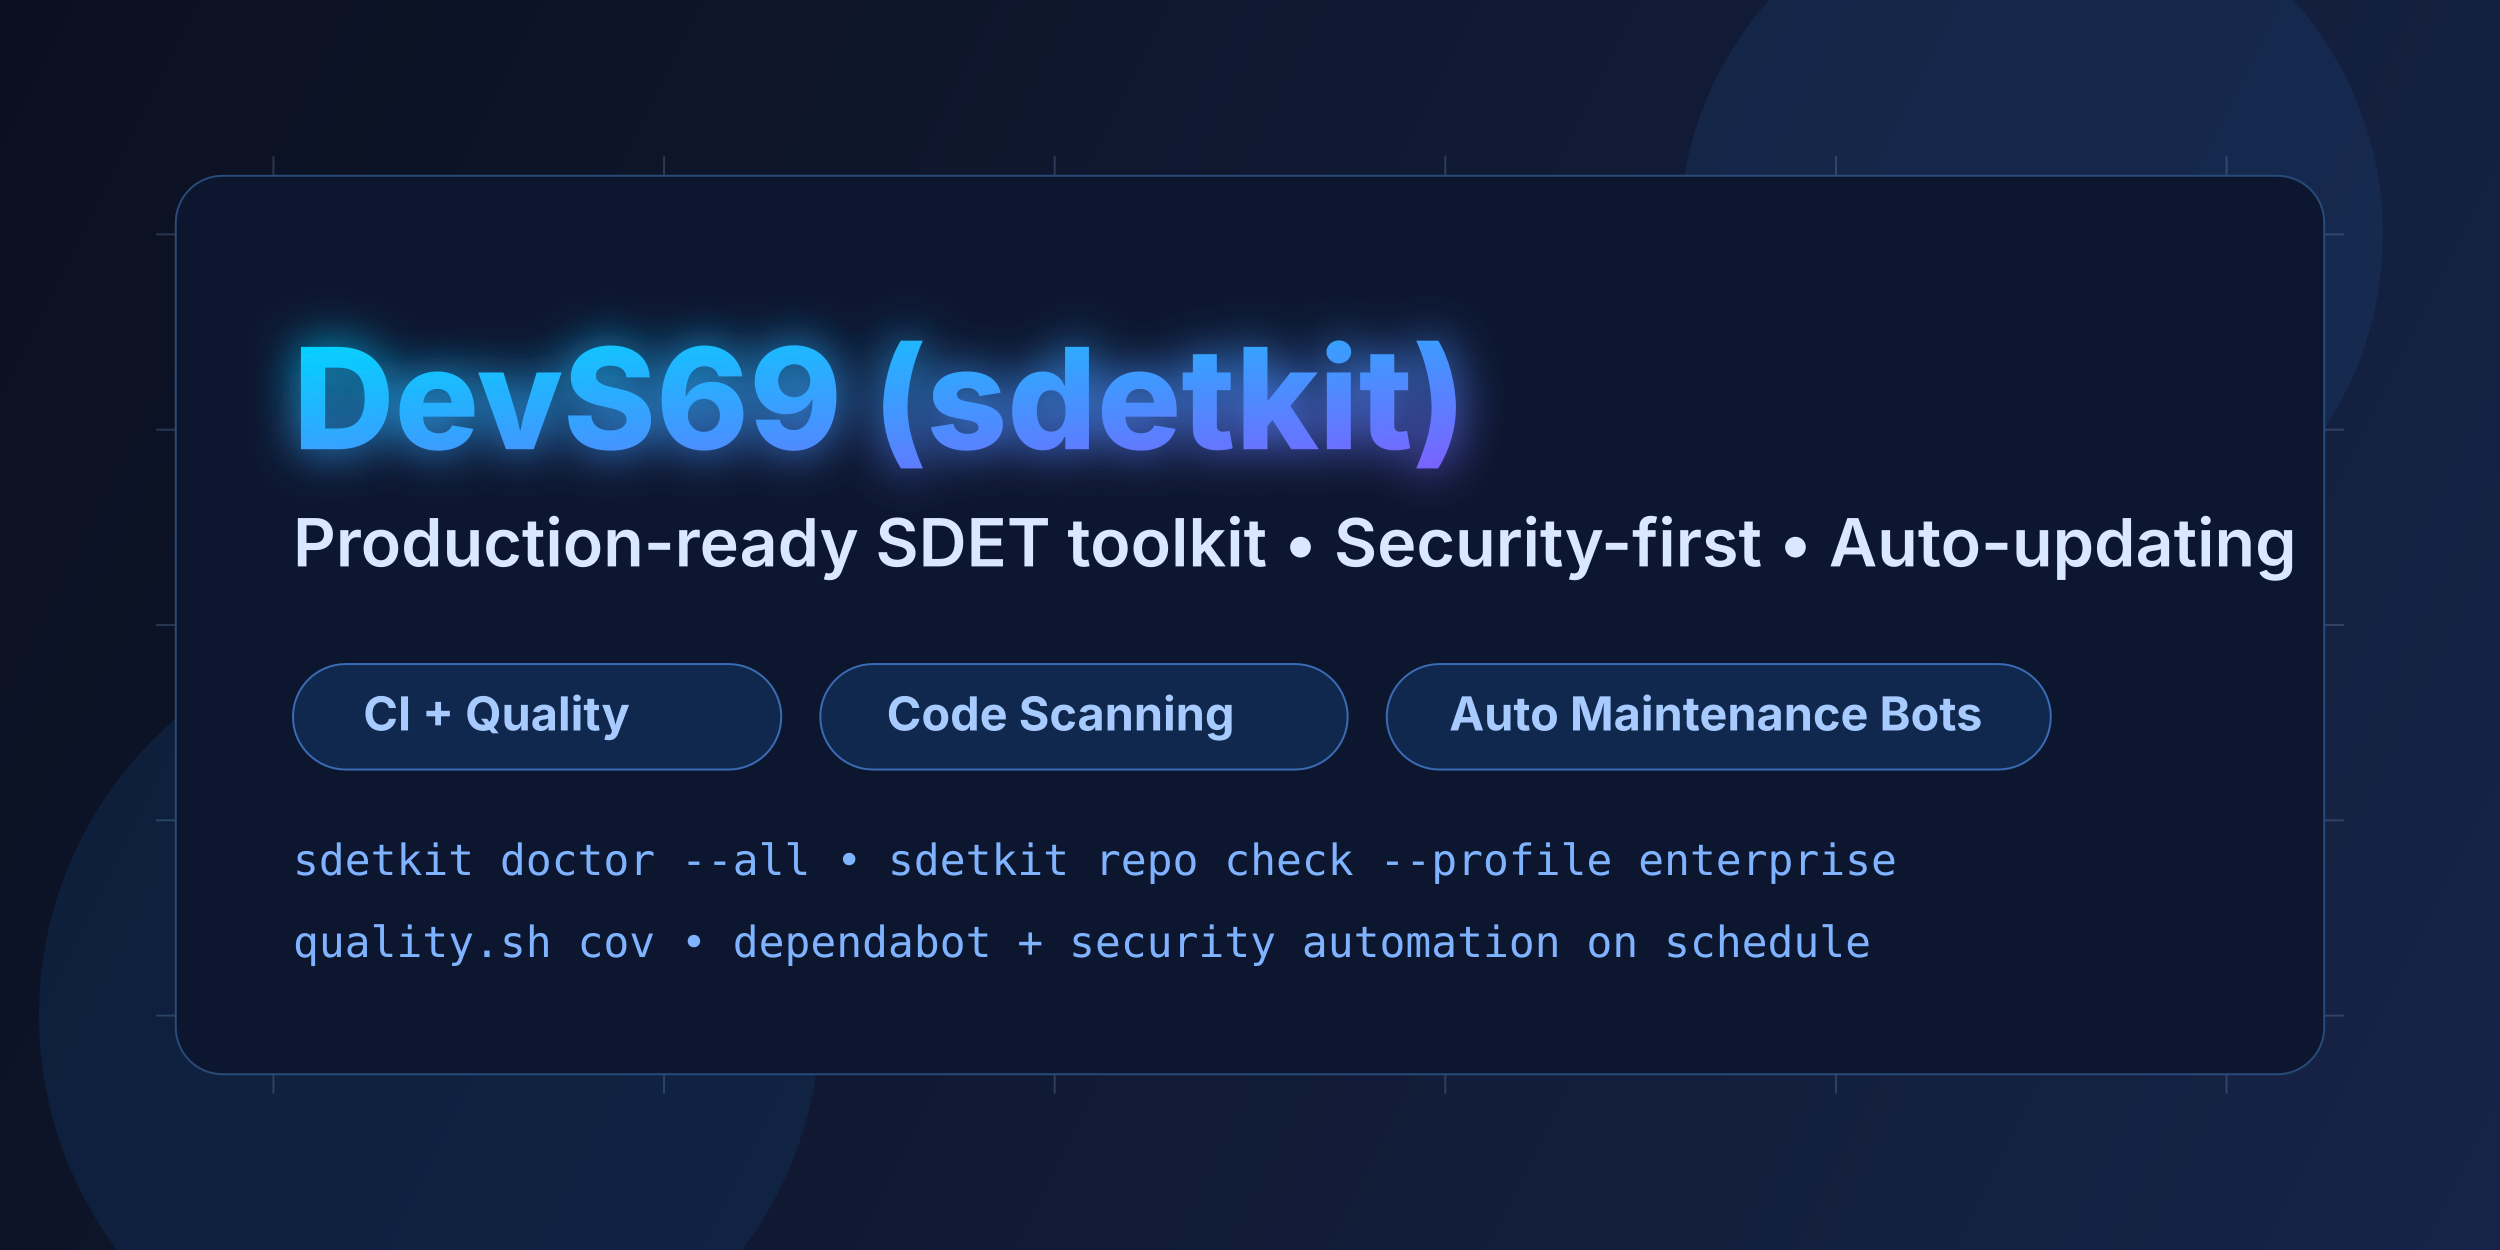
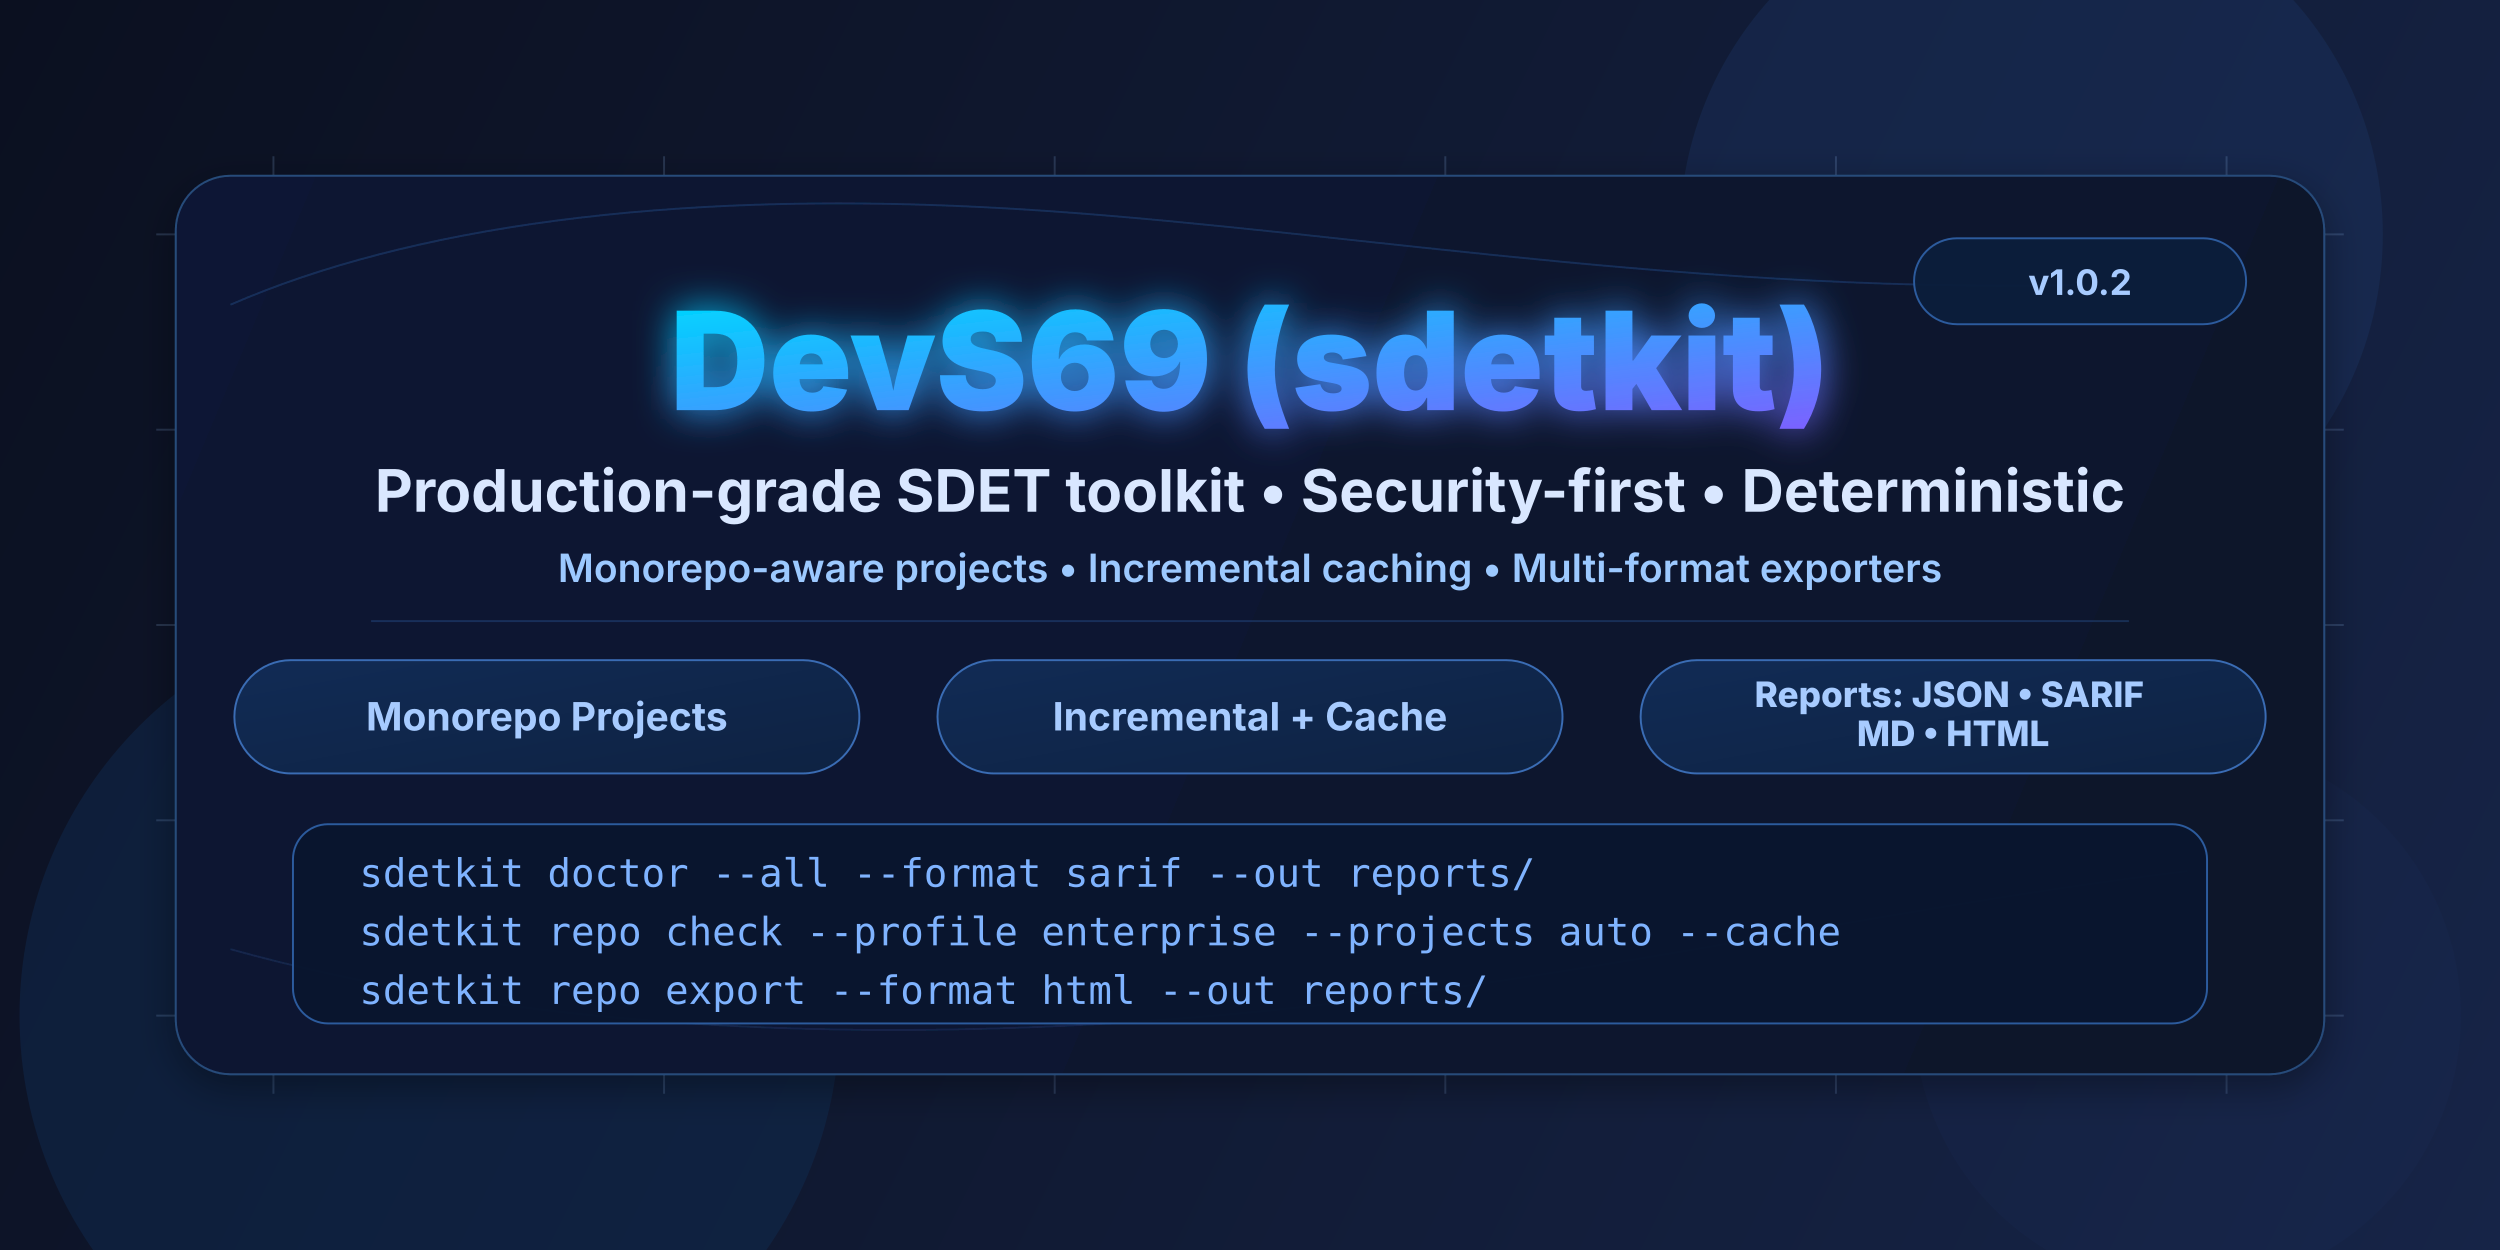
<svg xmlns="http://www.w3.org/2000/svg" width="1280" height="640" viewBox="0 0 1280 640" fill="none" role="img" aria-label="DevS69 sdetkit hero banner">
  <defs>
    <linearGradient id="bg" x1="0" y1="0" x2="1280" y2="640" gradientUnits="userSpaceOnUse">
      <stop stop-color="#0B1020" />
      <stop offset="1" stop-color="#162447" />
    </linearGradient>
    <linearGradient id="accent" x1="0" y1="0" x2="1" y2="1">
      <stop stop-color="#00D4FF" />
      <stop offset="1" stop-color="#7B61FF" />
    </linearGradient>
-     <filter id="glow" x="-50%" y="-50%" width="200%" height="200%">
-       <feGaussianBlur stdDeviation="12" result="blur" />
+     <linearGradient id="panel" x1="90" y1="90" x2="1190" y2="550" gradientUnits="userSpaceOnUse">
+       <stop stop-color="#0D1734" />
+       <stop offset="1" stop-color="#0A132B" />
+     </linearGradient>
+     <linearGradient id="pill" x1="0" y1="0" x2="1" y2="1">
+       <stop stop-color="#112B55" />
+       <stop offset="1" stop-color="#0E2242" />
+     </linearGradient>
+     <filter id="softGlow" x="-50%" y="-50%" width="200%" height="200%">
+       <feGaussianBlur stdDeviation="10" result="blur" />
      <feMerge>
        <feMergeNode in="blur" />
        <feMergeNode in="SourceGraphic" />
      </feMerge>
    </filter>
+     <filter id="lift" x="-20%" y="-20%" width="140%" height="140%">
+       <feOffset dy="6" result="off" />
+       <feGaussianBlur in="off" stdDeviation="10" result="blur" />
+       <feColorMatrix in="blur" type="matrix" values="0 0 0 0 0                 0 0 0 0 0                 0 0 0 0 0                 0 0 0 0.35 0" result="shadow" />
+       <feMerge>
+         <feMergeNode in="shadow" />
+         <feMergeNode in="SourceGraphic" />
+       </feMerge>
+     </filter>
  </defs>
  <rect width="1280" height="640" fill="url(#bg)" />
-   <circle cx="1040" cy="120" r="180" fill="#1B3A6B" opacity="0.35" />
-   <circle cx="220" cy="520" r="200" fill="#0F2E56" opacity="0.45" />
-   <g opacity="0.2" stroke="#9CC9FF">
+   <circle cx="1040" cy="120" r="180" fill="#1B3A6B" opacity="0.32" />
+   <circle cx="220" cy="520" r="210" fill="#0F2E56" opacity="0.42" />
+   <circle cx="1120" cy="520" r="140" fill="#1A2C5A" opacity="0.18" />
+   <g opacity="0.18" stroke="#9CC9FF">
    <path d="M80 120H1200" />
    <path d="M80 220H1200" />
    <path d="M80 320H1200" />
    <path d="M80 420H1200" />
    <path d="M80 520H1200" />
    <path d="M140 80V560" />
    <path d="M340 80V560" />
    <path d="M540 80V560" />
    <path d="M740 80V560" />
    <path d="M940 80V560" />
    <path d="M1140 80V560" />
  </g>
-   <rect x="90" y="90" width="1100" height="460" rx="24" fill="#0D162F" stroke="#284B7A" />
-   <g filter="url(#glow)">
-     <text x="150" y="230" fill="url(#accent)" font-family="Inter,Segoe UI,Arial,sans-serif" font-size="72" font-weight="800">DevS69 (sdetkit)</text>
+   <g filter="url(#lift)">
+     <rect x="90" y="90" width="1100" height="460" rx="28" fill="url(#panel)" stroke="#284B7A" />
+     <path d="M118 156C210 116 342 98 502 106C666 114 850 150 1062 146" stroke="#2E5DA0" opacity="0.35" />
+     <path d="M118 486C248 522 408 536 598 522C784 508 954 466 1120 446" stroke="#2E5DA0" opacity="0.22" />
  </g>
-   <text x="150" y="290" fill="#D9E7FF" font-family="Inter,Segoe UI,Arial,sans-serif" font-size="34" font-weight="600">Production-ready SDET toolkit • Security-first • Auto-updating</text>
-   <rect x="150" y="340" width="250" height="54" rx="27" fill="#11284E" stroke="#3A6CB4" />
-   <text x="186" y="374" fill="#A7CBFF" font-family="Inter,Segoe UI,Arial,sans-serif" font-size="24" font-weight="700">CI + Quality</text>
-   <rect x="420" y="340" width="270" height="54" rx="27" fill="#11284E" stroke="#3A6CB4" />
-   <text x="454" y="374" fill="#A7CBFF" font-family="Inter,Segoe UI,Arial,sans-serif" font-size="24" font-weight="700">Code Scanning</text>
-   <rect x="710" y="340" width="340" height="54" rx="27" fill="#11284E" stroke="#3A6CB4" />
-   <text x="742" y="374" fill="#A7CBFF" font-family="Inter,Segoe UI,Arial,sans-serif" font-size="24" font-weight="700">Auto Maintenance Bots</text>
-   <text x="150" y="448" fill="#7FB3FF" font-family="JetBrains Mono,Consolas,monospace" font-size="22">sdetkit doctor --all   •   sdetkit repo check --profile enterprise</text>
-   <text x="150" y="490" fill="#7FB3FF" font-family="JetBrains Mono,Consolas,monospace" font-size="22">quality.sh cov         •   dependabot + security automation on schedule</text>
+   <rect x="980" y="122" width="170" height="44" rx="22" fill="#0B1D3B" stroke="#2D5EA3" opacity="0.95" />
+   <text x="1065" y="151" text-anchor="middle" fill="#A7CBFF" font-family="Inter,Segoe UI,Arial,sans-serif" font-size="18" font-weight="700">v1.0.2</text>
+   <g filter="url(#softGlow)">
+     <text x="640" y="210" text-anchor="middle" fill="url(#accent)" font-family="Inter,Segoe UI,Arial,sans-serif" font-size="70" font-weight="850">DevS69 (sdetkit)</text>
+   </g>
+   <text x="640" y="262" text-anchor="middle" fill="#D9E7FF" font-family="Inter,Segoe UI,Arial,sans-serif" font-size="30" font-weight="650">
+     Production-grade SDET toolkit • Security-first • Deterministic
+   </text>
+   <text x="640" y="298" text-anchor="middle" fill="#9CC9FF" font-family="Inter,Segoe UI,Arial,sans-serif" font-size="20" font-weight="600">
+     Monorepo-aware projects • Incremental caching • Multi-format exporters
+   </text>
+   <path d="M190 318H1090" stroke="#2D5EA3" opacity="0.35" />
+   <rect x="120" y="338" width="320" height="58" rx="29" fill="url(#pill)" stroke="#3A6CB4" />
+   <text x="280" y="374" text-anchor="middle" fill="#A7CBFF" font-family="Inter,Segoe UI,Arial,sans-serif" font-size="20" font-weight="750">
+     Monorepo Projects
+   </text>
+   <rect x="480" y="338" width="320" height="58" rx="29" fill="url(#pill)" stroke="#3A6CB4" />
+   <text x="640" y="374" text-anchor="middle" fill="#A7CBFF" font-family="Inter,Segoe UI,Arial,sans-serif" font-size="20" font-weight="750">
+     Incremental + Cache
+   </text>
+   <rect x="840" y="338" width="320" height="58" rx="29" fill="url(#pill)" stroke="#3A6CB4" />
+   <text x="1000" y="362" text-anchor="middle" fill="#A7CBFF" font-family="Inter,Segoe UI,Arial,sans-serif" font-size="18" font-weight="800">
+     <tspan x="1000" dy="0">Reports: JSON • SARIF</tspan>
+     <tspan x="1000" dy="20">MD • HTML</tspan>
+   </text>
+   <rect x="150" y="422" width="980" height="102" rx="18" fill="#08152E" stroke="#2D5EA3" opacity="0.95" />
+   <text x="184" y="454" fill="#7FB3FF" font-family="JetBrains Mono,Consolas,monospace" font-size="20">
+     sdetkit doctor --all --format sarif --out reports/
+   </text>
+   <text x="184" y="484" fill="#7FB3FF" font-family="JetBrains Mono,Consolas,monospace" font-size="20">
+     sdetkit repo check --profile enterprise --projects auto --cache
+   </text>
+   <text x="184" y="514" fill="#7FB3FF" font-family="JetBrains Mono,Consolas,monospace" font-size="20">
+     sdetkit repo export --format html --out reports/
+   </text>
</svg>
